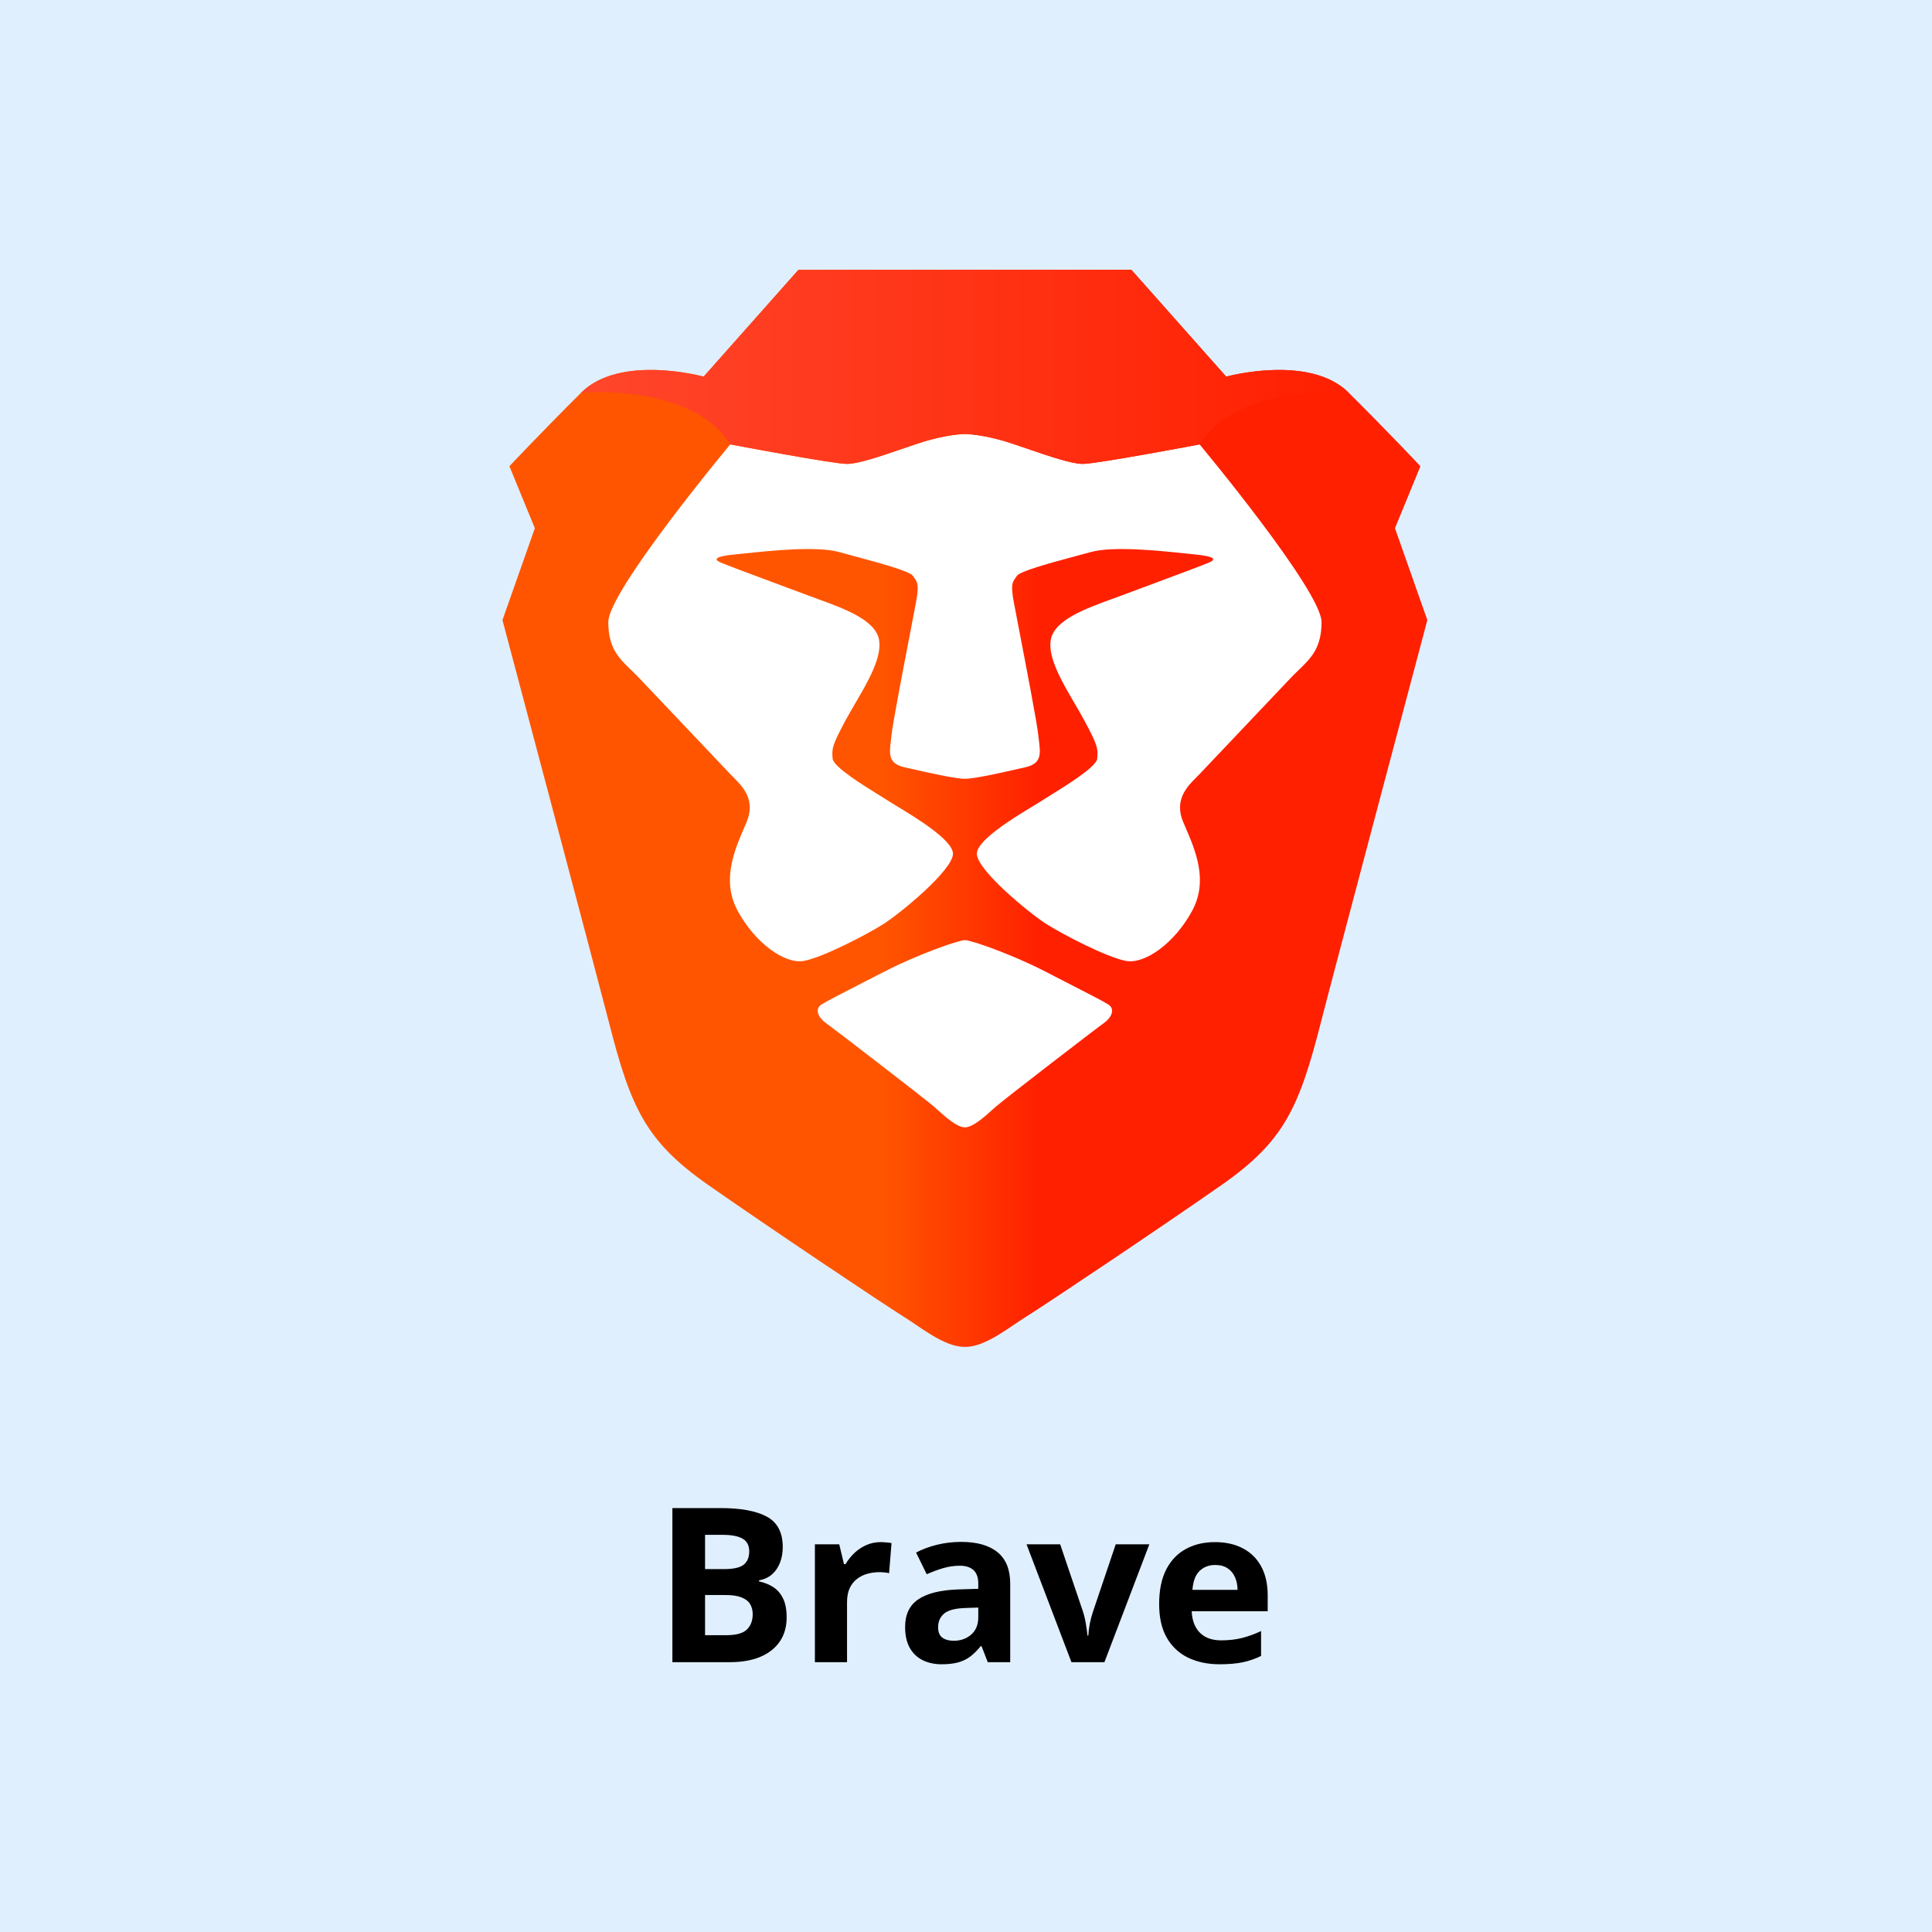
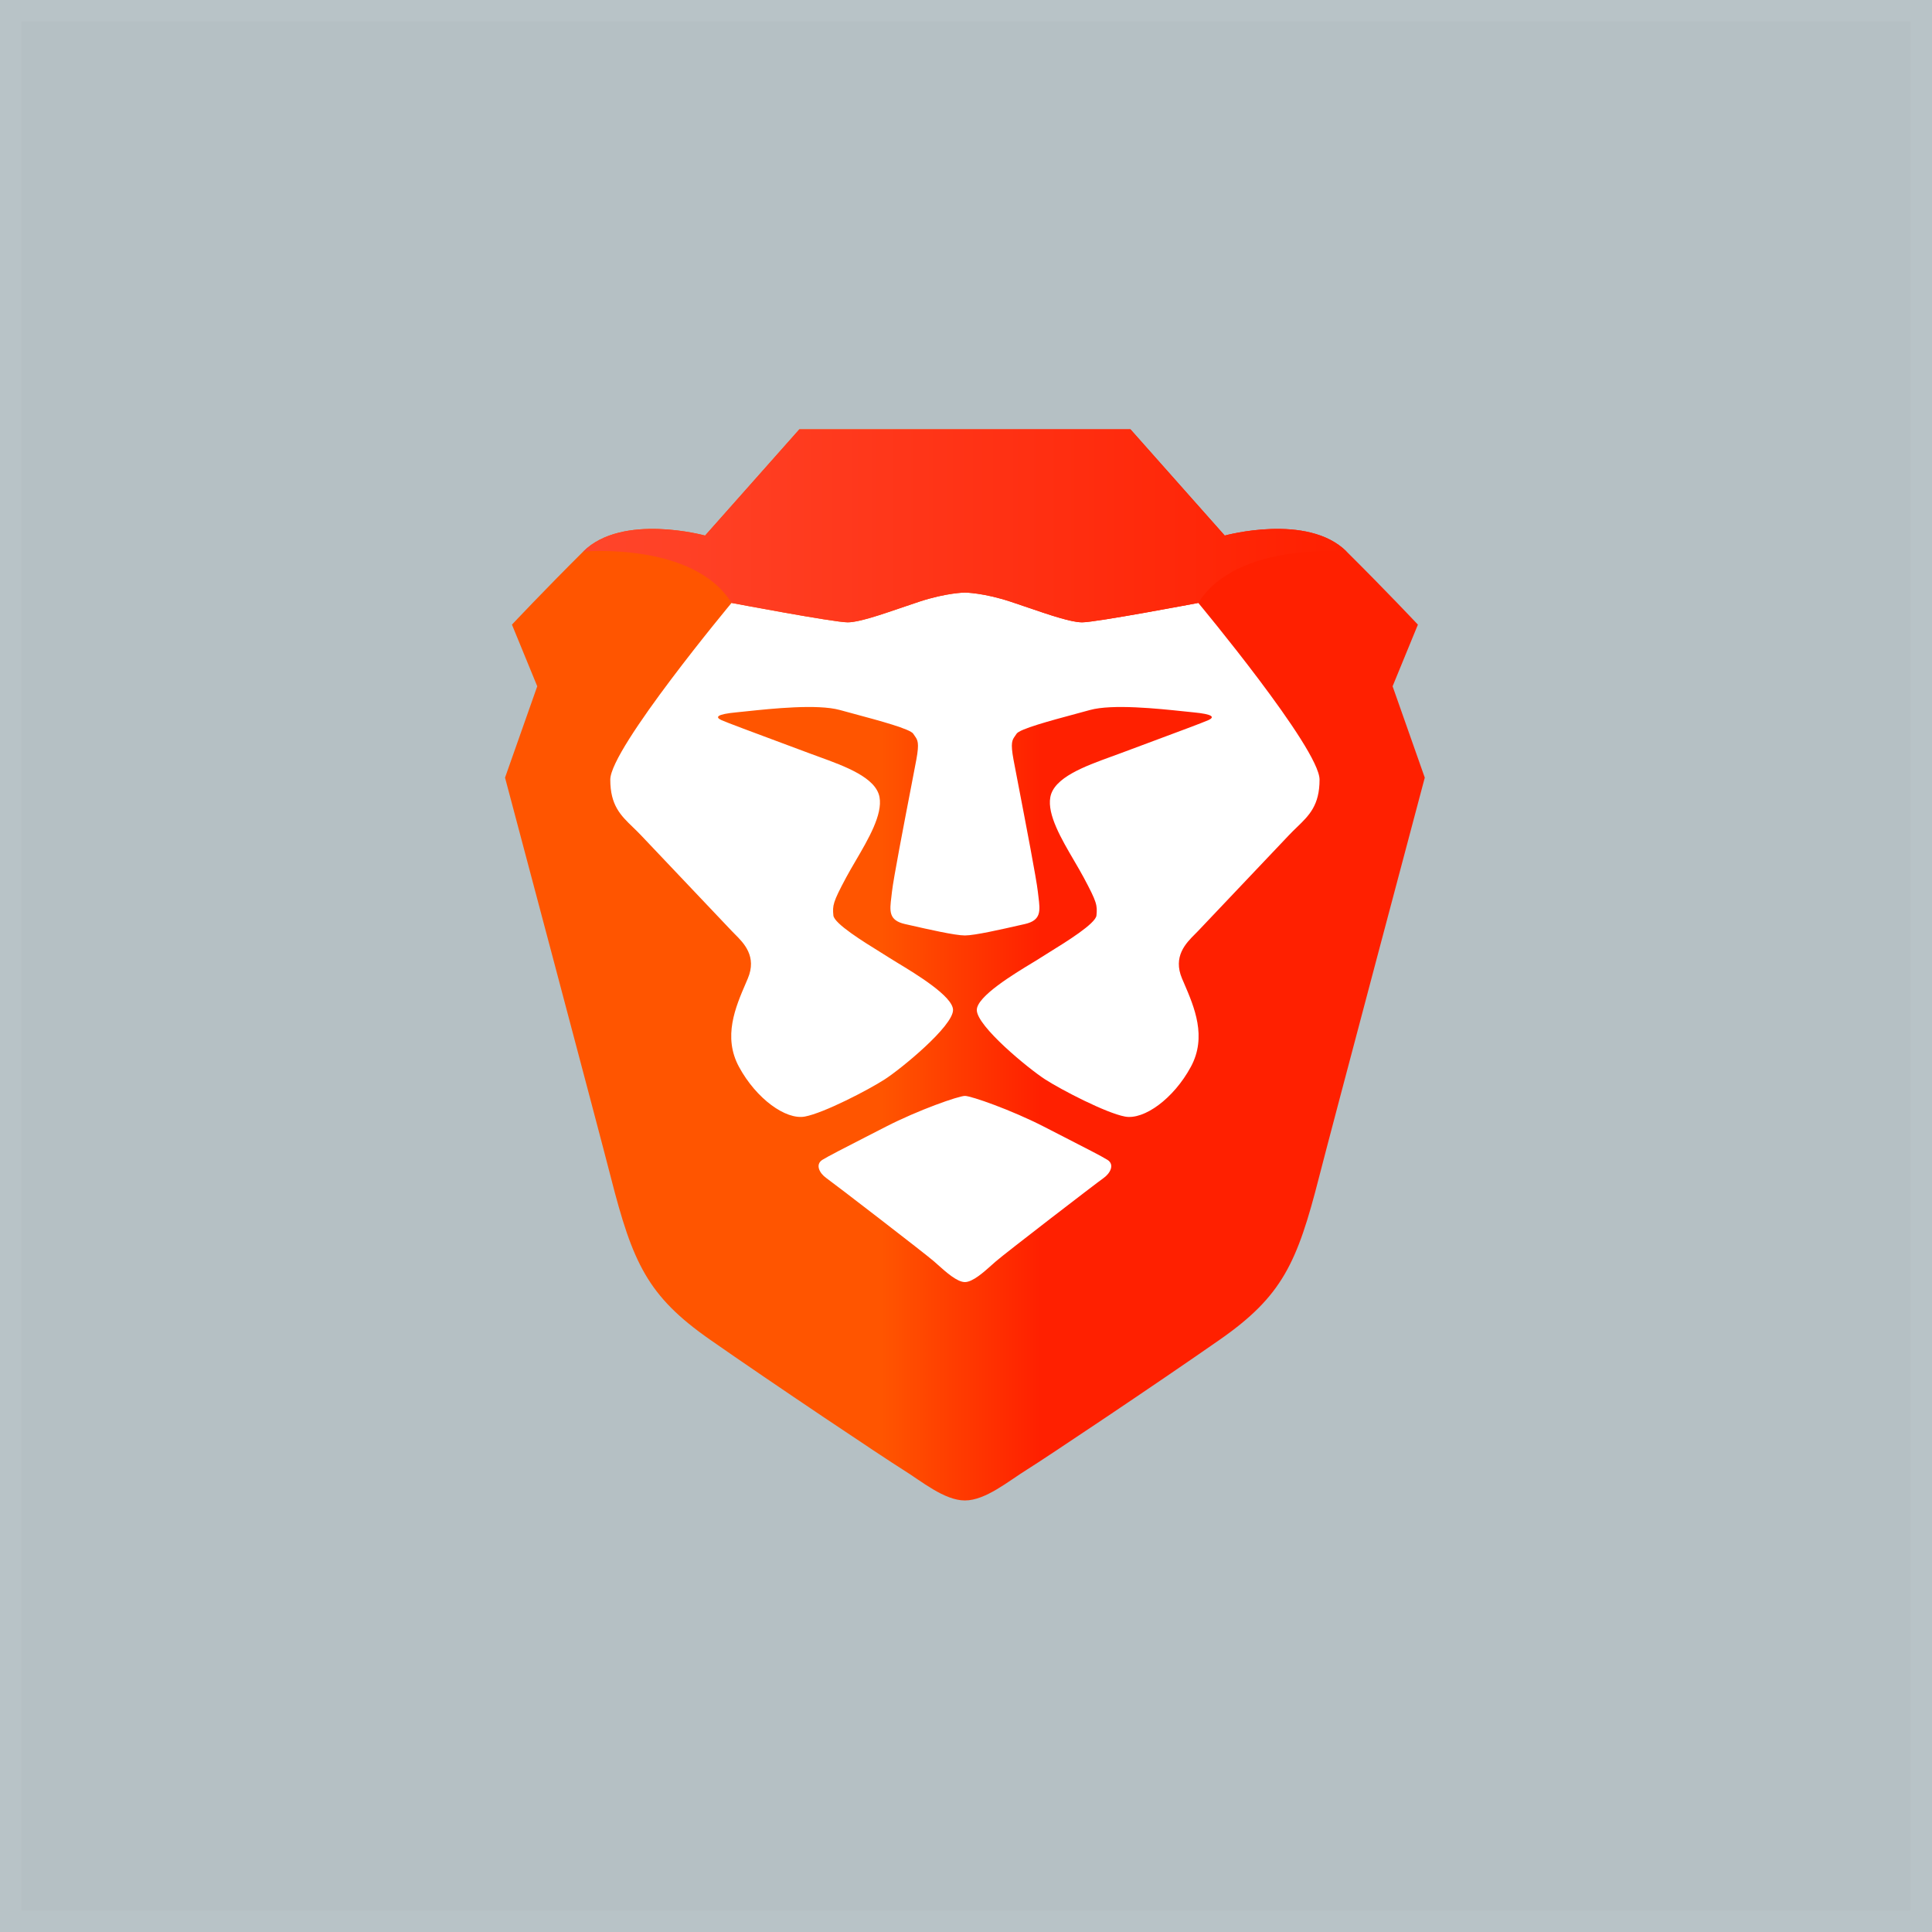
- <svg xmlns="http://www.w3.org/2000/svg" width="179" height="179" viewBox="0 0 179 179" fill="none">
-   <rect width="179" height="179" fill="#E0EFFE" />
-   <path fill-rule="evenodd" clip-rule="evenodd" d="M129.245 48.939L131.602 43.195C131.602 43.195 128.602 40.003 124.959 36.386C121.318 32.769 113.606 34.897 113.606 34.897L104.823 25H73.974L65.192 34.897C65.192 34.897 57.479 32.769 53.838 36.386C50.196 40.003 47.197 43.195 47.197 43.195L49.554 48.939L46.553 57.45C46.553 57.45 55.375 90.631 56.409 94.684C58.444 102.662 59.836 105.747 65.621 109.791C71.403 113.833 81.901 120.853 83.614 121.919C85.328 122.981 87.471 124.794 89.4 124.794C91.328 124.794 93.469 122.981 95.182 121.919C96.897 120.855 107.392 113.833 113.178 109.791C118.961 105.748 120.355 102.662 122.39 94.684C123.423 90.631 132.243 57.45 132.243 57.45L129.245 48.939Z" fill="url(#paint0_linear_649_1092)" />
-   <path fill-rule="evenodd" clip-rule="evenodd" d="M100.324 42.981C101.61 42.981 111.143 41.173 111.143 41.173C111.143 41.173 122.44 54.736 122.44 57.636C122.44 60.033 121.468 60.97 120.324 62.077C120.085 62.308 119.837 62.545 119.59 62.808L111.12 71.741C111.029 71.836 110.937 71.929 110.843 72.022C109.998 72.866 108.753 74.109 109.63 76.175L109.811 76.595C110.774 78.833 111.964 81.595 110.45 84.392C108.84 87.37 106.082 89.358 104.314 89.028C102.548 88.7 98.396 86.545 96.87 85.562C95.344 84.578 90.506 80.616 90.506 79.098C90.506 77.834 93.985 75.731 95.676 74.708C96.012 74.505 96.278 74.345 96.43 74.242C96.605 74.125 96.897 73.945 97.257 73.723C98.798 72.77 101.584 71.052 101.655 70.291C101.742 69.35 101.709 69.075 100.464 66.753C100.2 66.259 99.89 65.731 99.571 65.184C98.386 63.161 97.06 60.895 97.356 59.272C97.686 57.439 100.577 56.389 103.025 55.498C103.33 55.389 103.63 55.28 103.916 55.172L106.467 54.22C108.912 53.311 111.627 52.3 112.077 52.095C112.696 51.812 112.536 51.541 110.658 51.364C110.354 51.334 110.05 51.303 109.746 51.27C107.421 51.025 103.132 50.573 101.049 51.15C100.638 51.264 100.18 51.388 99.697 51.517C97.356 52.147 94.485 52.919 94.208 53.364C94.161 53.442 94.114 53.509 94.068 53.572C93.804 53.944 93.633 54.188 93.925 55.769C94.012 56.241 94.191 57.167 94.412 58.314C95.057 61.67 96.067 66.905 96.194 68.08C96.212 68.245 96.232 68.403 96.251 68.556C96.413 69.869 96.52 70.742 94.986 71.091L94.585 71.181C92.853 71.575 90.316 72.155 89.4 72.155C88.482 72.155 85.942 71.576 84.211 71.181L83.811 71.091C82.278 70.742 82.386 69.869 82.548 68.556C82.567 68.403 82.586 68.244 82.603 68.08C82.73 66.903 83.742 61.655 84.39 58.3C84.61 57.159 84.787 56.237 84.874 55.769C85.165 54.188 84.993 53.944 84.729 53.572C84.681 53.504 84.633 53.434 84.588 53.364C84.314 52.919 81.445 52.147 79.102 51.517C78.62 51.388 78.159 51.264 77.751 51.15C75.665 50.572 71.378 51.025 69.053 51.27C68.698 51.308 68.389 51.341 68.141 51.364C66.262 51.541 66.103 51.812 66.722 52.095C67.17 52.3 69.885 53.311 72.329 54.22C73.267 54.569 74.168 54.903 74.881 55.172C75.169 55.28 75.467 55.388 75.774 55.5C78.222 56.391 81.113 57.439 81.443 59.272C81.737 60.895 80.411 63.161 79.228 65.184C78.907 65.731 78.599 66.259 78.334 66.753C77.091 69.075 77.058 69.35 77.144 70.291C77.213 71.053 79.998 72.77 81.541 73.723C81.901 73.945 82.193 74.125 82.367 74.242C82.521 74.345 82.785 74.505 83.122 74.708C84.812 75.73 88.292 77.833 88.292 79.098C88.292 80.614 83.455 84.578 81.927 85.562C80.403 86.547 76.251 88.7 74.484 89.028C72.717 89.356 69.958 87.37 68.349 84.394C66.835 81.595 68.023 78.833 68.987 76.597L69.167 76.175C70.046 74.109 68.801 72.866 67.954 72.022C67.861 71.929 67.77 71.836 67.679 71.741L59.209 62.808C58.961 62.547 58.713 62.308 58.474 62.077C57.33 60.972 56.359 60.033 56.359 57.636C56.359 54.737 67.656 41.173 67.656 41.173C67.656 41.173 77.188 42.981 78.473 42.981C79.499 42.981 81.48 42.305 83.544 41.598C84.068 41.42 84.596 41.239 85.116 41.067C87.685 40.216 89.4 40.209 89.4 40.209C89.4 40.209 91.112 40.216 93.683 41.067C94.202 41.239 94.731 41.42 95.255 41.598C97.318 42.305 99.299 42.981 100.324 42.981ZM98.688 90.959C100.703 91.991 102.133 92.722 102.673 93.058C103.373 93.492 102.947 94.312 102.309 94.761C101.672 95.206 93.111 101.791 92.281 102.519L91.944 102.817C91.144 103.534 90.122 104.448 89.398 104.448C88.675 104.448 87.654 103.533 86.852 102.817L86.517 102.519C85.685 101.791 77.125 95.206 76.489 94.759C75.852 94.312 75.425 93.494 76.124 93.056C76.665 92.722 78.096 91.989 80.114 90.956L82.031 89.973C85.048 88.423 88.812 87.103 89.4 87.103C89.986 87.103 93.748 88.422 96.768 89.973C97.453 90.326 98.096 90.658 98.688 90.959Z" fill="white" />
-   <path fill-rule="evenodd" clip-rule="evenodd" d="M113.606 34.897L104.823 25H73.974L65.192 34.897C65.192 34.897 57.479 32.769 53.838 36.386C53.838 36.386 64.121 35.464 67.656 41.173C67.656 41.173 77.188 42.981 78.473 42.981C79.759 42.981 82.543 41.919 85.114 41.067C87.685 40.216 89.399 40.209 89.399 40.209C89.399 40.209 91.112 40.216 93.683 41.067C96.254 41.919 99.038 42.981 100.324 42.981C101.609 42.981 111.143 41.173 111.143 41.173C114.677 35.464 124.959 36.386 124.959 36.386C121.318 32.769 113.606 34.897 113.606 34.897Z" fill="url(#paint1_linear_649_1092)" />
-   <path d="M62.297 139.723H66.74C68.641 139.723 70.08 139.99 71.057 140.523C72.033 141.057 72.522 141.995 72.522 143.336C72.522 143.876 72.434 144.365 72.258 144.801C72.088 145.237 71.841 145.595 71.516 145.875C71.19 146.155 70.793 146.337 70.324 146.422V146.52C70.799 146.617 71.229 146.786 71.613 147.027C71.997 147.262 72.303 147.607 72.531 148.062C72.766 148.512 72.883 149.111 72.883 149.859C72.883 150.725 72.671 151.467 72.248 152.086C71.825 152.704 71.219 153.18 70.432 153.512C69.65 153.837 68.719 154 67.639 154H62.297V139.723ZM65.324 145.377H67.082C67.961 145.377 68.57 145.24 68.908 144.967C69.247 144.687 69.416 144.277 69.416 143.736C69.416 143.189 69.214 142.799 68.811 142.564C68.413 142.324 67.782 142.203 66.916 142.203H65.324V145.377ZM65.324 147.779V151.5H67.297C68.208 151.5 68.843 151.324 69.201 150.973C69.559 150.621 69.738 150.149 69.738 149.557C69.738 149.205 69.66 148.896 69.504 148.629C69.348 148.362 69.084 148.154 68.713 148.004C68.348 147.854 67.844 147.779 67.199 147.779H65.324ZM81.594 142.877C81.743 142.877 81.916 142.887 82.111 142.906C82.313 142.919 82.476 142.939 82.6 142.965L82.375 145.758C82.277 145.725 82.137 145.702 81.955 145.689C81.779 145.67 81.626 145.66 81.496 145.66C81.112 145.66 80.738 145.709 80.373 145.807C80.015 145.904 79.693 146.064 79.406 146.285C79.12 146.5 78.892 146.786 78.723 147.145C78.56 147.496 78.478 147.929 78.478 148.443V154H75.5V143.082H77.756L78.195 144.918H78.342C78.557 144.547 78.824 144.208 79.143 143.902C79.468 143.59 79.836 143.342 80.246 143.16C80.663 142.971 81.112 142.877 81.594 142.877ZM89.055 142.857C90.519 142.857 91.643 143.176 92.424 143.814C93.205 144.452 93.596 145.423 93.596 146.725V154H91.516L90.939 152.516H90.861C90.549 152.906 90.23 153.225 89.904 153.473C89.579 153.72 89.204 153.902 88.781 154.02C88.358 154.137 87.844 154.195 87.238 154.195C86.594 154.195 86.014 154.072 85.5 153.824C84.992 153.577 84.592 153.199 84.299 152.691C84.006 152.177 83.859 151.526 83.859 150.738C83.859 149.579 84.266 148.727 85.08 148.18C85.894 147.626 87.115 147.32 88.742 147.262L90.637 147.203V146.725C90.637 146.152 90.487 145.732 90.188 145.465C89.888 145.198 89.471 145.064 88.938 145.064C88.41 145.064 87.893 145.139 87.385 145.289C86.877 145.439 86.369 145.628 85.861 145.855L84.875 143.844C85.454 143.538 86.102 143.297 86.818 143.121C87.541 142.945 88.287 142.857 89.055 142.857ZM90.637 148.941L89.484 148.98C88.521 149.007 87.85 149.179 87.473 149.498C87.102 149.817 86.916 150.237 86.916 150.758C86.916 151.214 87.049 151.539 87.316 151.734C87.583 151.923 87.932 152.018 88.361 152.018C88.999 152.018 89.537 151.829 89.973 151.451C90.415 151.074 90.637 150.536 90.637 149.84V148.941ZM99.269 154L95.109 143.082H98.225L100.334 149.303C100.451 149.667 100.542 150.051 100.607 150.455C100.679 150.859 100.728 151.22 100.754 151.539H100.832C100.852 151.194 100.897 150.826 100.969 150.436C101.047 150.045 101.148 149.667 101.271 149.303L103.371 143.082H106.486L102.326 154H99.269ZM112.561 142.877C113.57 142.877 114.439 143.072 115.168 143.463C115.897 143.847 116.46 144.407 116.857 145.143C117.255 145.878 117.453 146.777 117.453 147.838V149.283H110.412C110.445 150.123 110.695 150.784 111.164 151.266C111.639 151.741 112.297 151.979 113.137 151.979C113.833 151.979 114.471 151.907 115.051 151.764C115.63 151.62 116.226 151.406 116.838 151.119V153.424C116.298 153.691 115.731 153.886 115.139 154.01C114.553 154.133 113.84 154.195 113 154.195C111.906 154.195 110.936 153.993 110.09 153.59C109.25 153.186 108.589 152.571 108.107 151.744C107.632 150.917 107.395 149.876 107.395 148.619C107.395 147.343 107.609 146.282 108.039 145.436C108.475 144.583 109.081 143.945 109.855 143.521C110.63 143.092 111.532 142.877 112.561 142.877ZM112.58 144.996C112.001 144.996 111.519 145.182 111.135 145.553C110.757 145.924 110.539 146.507 110.48 147.301H114.66C114.654 146.858 114.572 146.464 114.416 146.119C114.266 145.774 114.038 145.501 113.732 145.299C113.433 145.097 113.049 144.996 112.58 144.996Z" fill="black" />
+ <svg xmlns="http://www.w3.org/2000/svg" width="180" height="180" viewBox="0 0 180 180" fill="none">
+   <rect width="180" height="180" fill="#073042" fill-opacity="0.25" />
+   <rect x="1" y="1" width="178" height="178" stroke="white" stroke-opacity="0.05" stroke-width="2" />
+   <path fill-rule="evenodd" clip-rule="evenodd" d="M129.745 63.939L132.102 58.195C132.102 58.195 129.102 55.003 125.459 51.386C121.818 47.769 114.106 49.897 114.106 49.897L105.323 40H74.474L65.692 49.897C65.692 49.897 57.979 47.769 54.338 51.386C50.696 55.003 47.697 58.195 47.697 58.195L50.054 63.939L47.053 72.45C47.053 72.45 55.875 105.631 56.909 109.684C58.944 117.662 60.336 120.747 66.121 124.791C71.903 128.833 82.401 135.853 84.114 136.919C85.828 137.981 87.971 139.794 89.9 139.794C91.828 139.794 93.969 137.981 95.682 136.919C97.397 135.855 107.892 128.833 113.678 124.791C119.461 120.748 120.855 117.662 122.89 109.684C123.923 105.631 132.743 72.45 132.743 72.45L129.745 63.939Z" fill="url(#paint0_linear_765_766)" />
+   <path fill-rule="evenodd" clip-rule="evenodd" d="M100.824 57.981C102.11 57.981 111.643 56.173 111.643 56.173C111.643 56.173 122.94 69.736 122.94 72.636C122.94 75.033 121.968 75.97 120.824 77.076C120.585 77.308 120.337 77.545 120.09 77.808L111.62 86.741C111.529 86.836 111.437 86.929 111.343 87.022C110.498 87.866 109.253 89.109 110.13 91.175L110.311 91.595C111.274 93.833 112.464 96.595 110.95 99.392C109.34 102.37 106.582 104.358 104.814 104.028C103.048 103.7 98.896 101.545 97.37 100.562C95.844 99.578 91.006 95.616 91.006 94.098C91.006 92.834 94.485 90.731 96.176 89.708C96.512 89.505 96.778 89.345 96.93 89.242C97.105 89.125 97.397 88.945 97.757 88.723C99.298 87.77 102.084 86.052 102.155 85.291C102.242 84.35 102.209 84.075 100.964 81.753C100.7 81.259 100.39 80.731 100.071 80.184C98.886 78.161 97.56 75.895 97.856 74.272C98.186 72.439 101.077 71.389 103.525 70.498C103.83 70.389 104.13 70.28 104.416 70.172L106.967 69.22C109.412 68.311 112.127 67.3 112.577 67.095C113.196 66.812 113.036 66.541 111.158 66.364C110.854 66.334 110.55 66.303 110.246 66.27C107.921 66.025 103.632 65.573 101.549 66.15C101.138 66.264 100.679 66.388 100.197 66.517C97.856 67.147 94.985 67.919 94.708 68.364C94.661 68.442 94.614 68.509 94.568 68.572C94.304 68.944 94.133 69.188 94.425 70.769C94.512 71.241 94.691 72.167 94.912 73.314C95.557 76.67 96.567 81.905 96.694 83.08C96.712 83.245 96.732 83.403 96.751 83.556C96.913 84.869 97.02 85.742 95.486 86.091L95.085 86.181C93.353 86.575 90.816 87.155 89.9 87.155C88.982 87.155 86.442 86.576 84.711 86.181L84.311 86.091C82.778 85.742 82.886 84.869 83.048 83.556C83.067 83.403 83.086 83.244 83.103 83.08C83.23 81.903 84.242 76.655 84.89 73.3C85.11 72.159 85.287 71.237 85.374 70.769C85.665 69.188 85.493 68.944 85.229 68.572C85.181 68.504 85.133 68.434 85.088 68.364C84.814 67.919 81.945 67.147 79.602 66.517C79.12 66.388 78.659 66.264 78.251 66.15C76.165 65.572 71.878 66.025 69.553 66.27C69.198 66.308 68.889 66.341 68.641 66.364C66.762 66.541 66.603 66.812 67.222 67.095C67.67 67.3 70.385 68.311 72.829 69.22C73.767 69.569 74.668 69.903 75.381 70.172C75.669 70.28 75.967 70.388 76.274 70.5C78.722 71.391 81.613 72.439 81.943 74.272C82.237 75.895 80.911 78.161 79.728 80.184C79.407 80.731 79.099 81.259 78.834 81.753C77.591 84.075 77.558 84.35 77.644 85.291C77.713 86.053 80.498 87.77 82.041 88.723C82.401 88.945 82.693 89.125 82.867 89.242C83.021 89.345 83.285 89.505 83.622 89.708C85.312 90.73 88.792 92.833 88.792 94.098C88.792 95.614 83.955 99.578 82.427 100.562C80.903 101.547 76.751 103.7 74.984 104.028C73.217 104.356 70.458 102.37 68.849 99.394C67.335 96.595 68.523 93.833 69.487 91.597L69.667 91.175C70.546 89.109 69.301 87.866 68.454 87.022C68.361 86.929 68.27 86.836 68.179 86.741L59.709 77.808C59.461 77.547 59.213 77.308 58.974 77.076C57.83 75.972 56.859 75.033 56.859 72.636C56.859 69.737 68.156 56.173 68.156 56.173C68.156 56.173 77.688 57.981 78.973 57.981C79.999 57.981 81.98 57.305 84.044 56.598C84.568 56.42 85.096 56.239 85.616 56.067C88.185 55.216 89.9 55.209 89.9 55.209C89.9 55.209 91.612 55.216 94.183 56.067C94.702 56.239 95.231 56.42 95.755 56.598C97.818 57.305 99.799 57.981 100.824 57.981ZM99.188 105.959C101.203 106.991 102.633 107.722 103.173 108.058C103.873 108.492 103.447 109.312 102.809 109.761C102.172 110.206 93.611 116.791 92.781 117.519L92.444 117.817C91.644 118.534 90.622 119.448 89.898 119.448C89.175 119.448 88.154 118.533 87.352 117.817L87.017 117.519C86.185 116.791 77.625 110.206 76.989 109.759C76.352 109.312 75.925 108.494 76.624 108.056C77.165 107.722 78.596 106.989 80.614 105.956L82.531 104.973C85.548 103.423 89.312 102.103 89.9 102.103C90.486 102.103 94.248 103.422 97.268 104.973C97.953 105.327 98.596 105.658 99.188 105.959Z" fill="white" />
+   <path fill-rule="evenodd" clip-rule="evenodd" d="M114.106 49.897L105.323 40H74.474L65.692 49.897C65.692 49.897 57.979 47.769 54.338 51.386C54.338 51.386 64.621 50.464 68.156 56.173C68.156 56.173 77.688 57.981 78.973 57.981C80.259 57.981 83.043 56.919 85.614 56.067C88.185 55.216 89.899 55.209 89.899 55.209C89.899 55.209 91.612 55.216 94.183 56.067C96.754 56.919 99.538 57.981 100.824 57.981C102.109 57.981 111.643 56.173 111.643 56.173C115.177 50.464 125.459 51.386 125.459 51.386C121.818 47.769 114.106 49.897 114.106 49.897Z" fill="url(#paint1_linear_765_766)" />
  <defs>
-     <linearGradient id="paint0_linear_649_1092" x1="46.554" y1="125.498" x2="132.243" y2="125.498" gradientUnits="userSpaceOnUse">
+     <linearGradient id="paint0_linear_765_766" x1="47.054" y1="140.498" x2="132.743" y2="140.498" gradientUnits="userSpaceOnUse">
      <stop stop-color="#FF5500" />
      <stop offset="0.41" stop-color="#FF5500" />
      <stop offset="0.582" stop-color="#FF2000" />
      <stop offset="1" stop-color="#FF2000" />
    </linearGradient>
-     <linearGradient id="paint1_linear_649_1092" x1="55.365" y1="42.916" x2="124.959" y2="42.916" gradientUnits="userSpaceOnUse">
+     <linearGradient id="paint1_linear_765_766" x1="55.865" y1="57.916" x2="125.459" y2="57.916" gradientUnits="userSpaceOnUse">
      <stop stop-color="#FF452A" />
      <stop offset="1" stop-color="#FF2000" />
    </linearGradient>
  </defs>
</svg>
